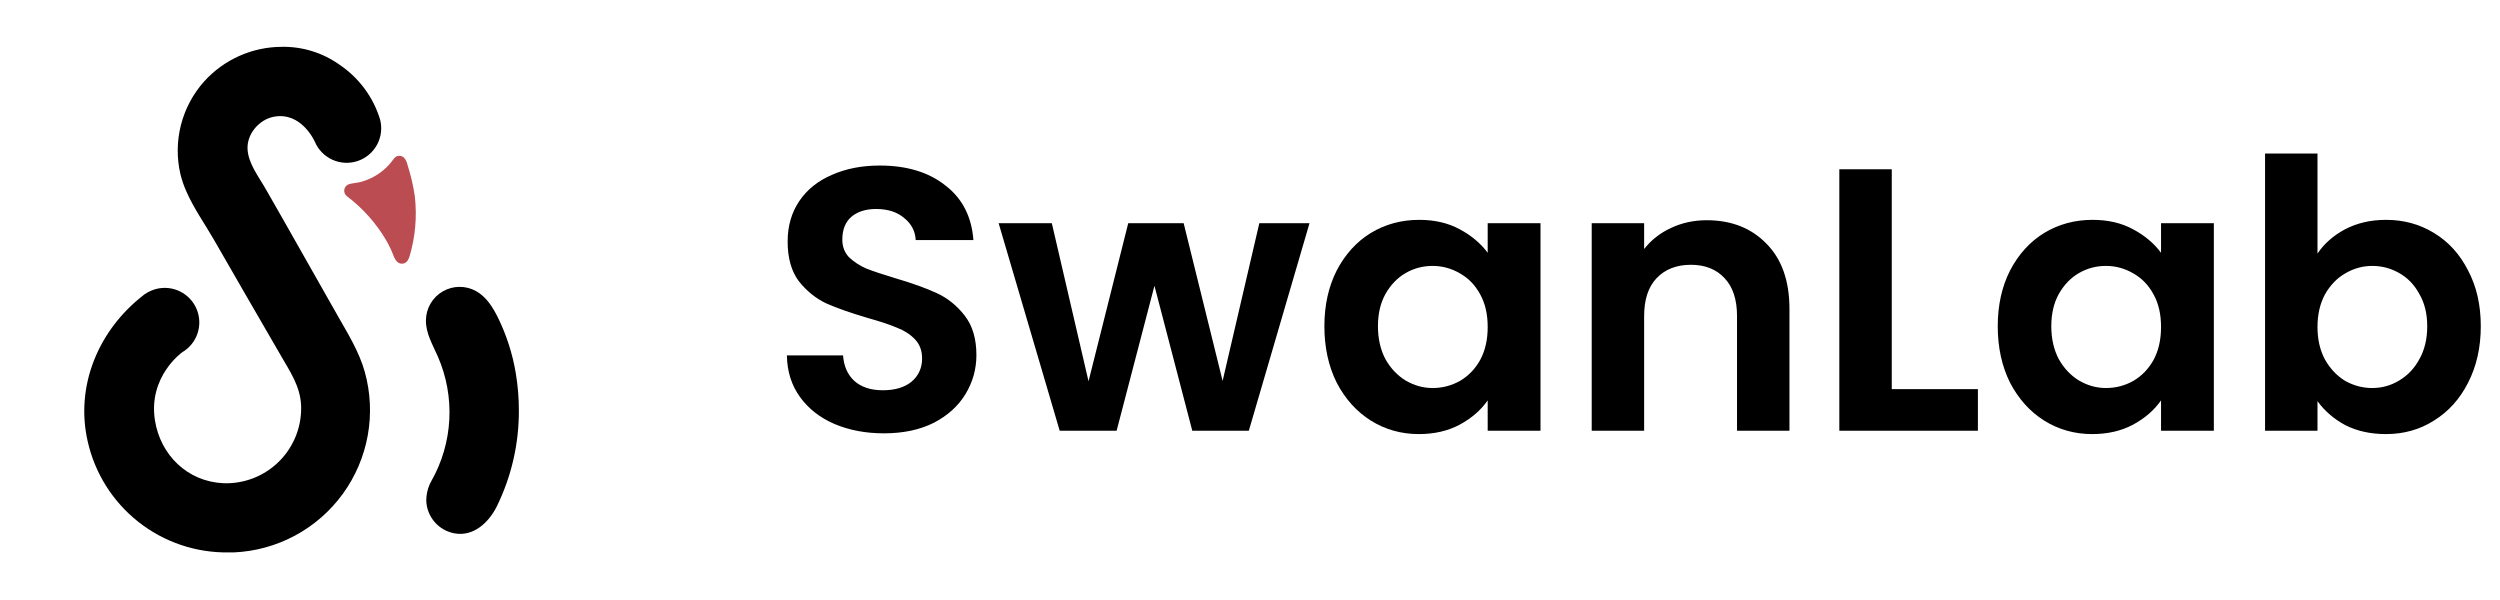
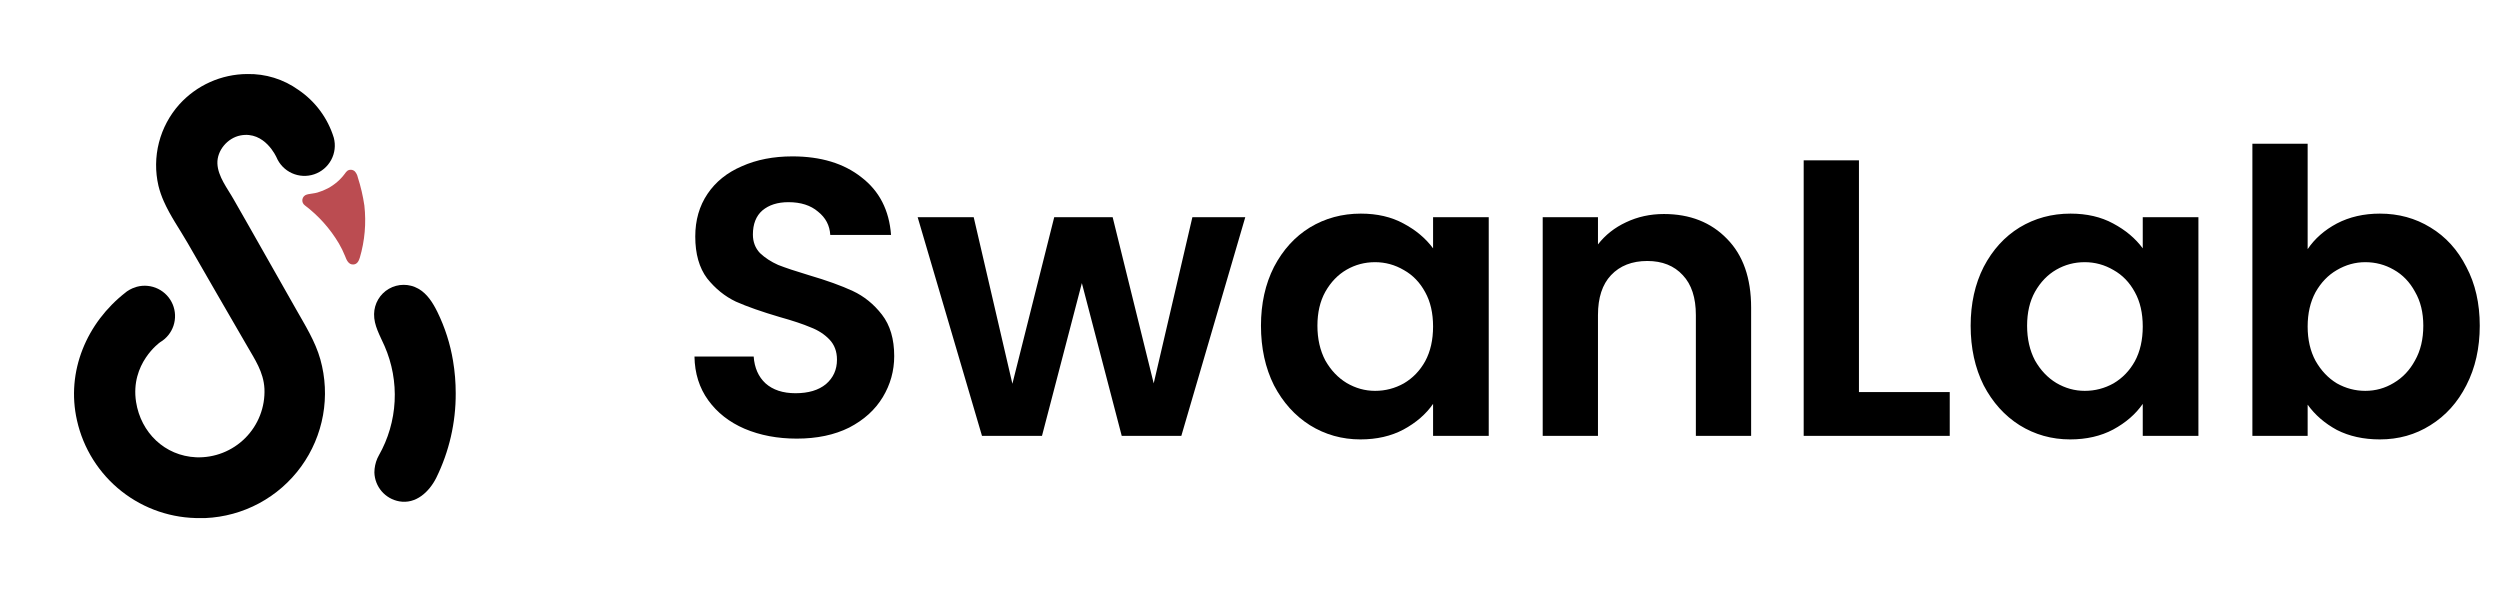
- <svg xmlns="http://www.w3.org/2000/svg" width="267" height="64" viewBox="0 0 267 64" fill="none">
-   <path d="M16.14 31.044C15.891 31.152 15.653 31.284 15.429 31.437L15.357 31.496C15.329 31.514 15.303 31.535 15.279 31.558C10.546 35.239 8.012 41.173 9.361 47.12C10.123 50.531 12.037 53.574 14.781 55.738C17.525 57.901 20.931 59.053 24.425 58.998H24.959C27.25 58.9 29.489 58.285 31.509 57.2C33.528 56.115 35.276 54.587 36.622 52.73C37.968 50.874 38.877 48.737 39.28 46.48C39.684 44.223 39.572 41.904 38.953 39.696C38.347 37.525 37.086 35.524 35.982 33.572C34.044 30.145 32.1 26.718 30.153 23.292C29.577 22.28 28.994 21.275 28.424 20.263C27.674 18.927 26.498 17.473 26.436 15.888C26.374 14.303 27.664 12.774 29.242 12.469C32.216 11.902 33.611 15.125 33.618 15.122C33.979 15.985 34.654 16.678 35.506 17.062C36.359 17.447 37.325 17.493 38.211 17.192C39.096 16.891 39.834 16.265 40.276 15.44C40.718 14.616 40.83 13.655 40.59 12.751C39.862 10.373 38.341 8.317 36.28 6.925C34.468 5.629 32.285 4.954 30.058 5.002C28.501 5.011 26.963 5.344 25.542 5.98C24.122 6.616 22.849 7.541 21.805 8.696C20.62 10.021 19.77 11.613 19.328 13.335C18.887 15.057 18.866 16.861 19.267 18.593C19.428 19.244 19.647 19.878 19.922 20.489C20.705 22.264 21.855 23.882 22.824 25.562C24.014 27.625 25.203 29.689 26.393 31.755C27.583 33.82 28.784 35.894 29.996 37.977C30.978 39.699 32.049 41.206 32.157 43.276C32.203 44.38 32.019 45.481 31.618 46.511C31.217 47.54 30.608 48.476 29.828 49.258C29.048 50.041 28.114 50.654 27.086 51.058C26.057 51.462 24.956 51.649 23.852 51.607C20.02 51.433 17.129 48.594 16.546 44.88C15.816 40.191 19.467 37.617 19.467 37.617C20.236 37.164 20.816 36.448 21.098 35.601C21.379 34.754 21.345 33.833 21 33.01C20.655 32.186 20.023 31.516 19.221 31.122C18.42 30.729 17.503 30.64 16.641 30.87C16.476 30.917 16.314 30.974 16.156 31.041" fill="black" />
-   <path d="M55.415 43.822C55.416 42.499 55.307 41.178 55.088 39.873C54.747 37.815 54.108 35.817 53.191 33.942C52.641 32.825 51.947 31.709 50.86 31.1C50.315 30.793 49.7 30.633 49.075 30.636C48.451 30.638 47.837 30.803 47.295 31.115C46.754 31.427 46.302 31.874 45.986 32.412C45.669 32.951 45.498 33.563 45.489 34.188C45.459 35.567 46.206 36.808 46.763 38.078C47.688 40.196 48.107 42.5 47.987 44.808C47.866 47.116 47.21 49.364 46.069 51.374C45.999 51.494 45.936 51.617 45.882 51.744C45.65 52.285 45.529 52.866 45.525 53.454C45.549 54.297 45.863 55.106 46.413 55.745C46.964 56.385 47.718 56.815 48.548 56.964C50.581 57.328 52.196 55.802 53.051 54.099C54.622 50.902 55.431 47.385 55.415 43.822Z" fill="black" />
-   <path d="M37.498 19.611C37.431 19.624 37.364 19.641 37.299 19.661C37.165 19.698 37.044 19.773 36.951 19.876C36.857 19.979 36.795 20.106 36.771 20.243C36.747 20.38 36.762 20.521 36.815 20.65C36.868 20.779 36.956 20.89 37.069 20.971C38.735 22.23 40.14 23.802 41.206 25.598C41.495 26.091 41.747 26.606 41.959 27.137C42.136 27.596 42.371 28.195 42.967 28.162C43.432 28.139 43.622 27.743 43.75 27.347C44.358 25.286 44.547 23.125 44.307 20.99C44.136 19.827 43.868 18.68 43.508 17.561C43.453 17.291 43.326 17.039 43.141 16.834C43.023 16.727 42.873 16.661 42.714 16.646C42.555 16.632 42.396 16.669 42.26 16.753C42.131 16.857 42.02 16.982 41.932 17.123C41.387 17.857 40.686 18.462 39.879 18.894C39.472 19.11 39.044 19.284 38.602 19.412C38.232 19.52 37.855 19.536 37.498 19.611Z" fill="#BB4C51" />
-   <path d="M94.4 46.28C92.453 46.28 90.693 45.947 89.12 45.28C87.573 44.613 86.347 43.653 85.44 42.4C84.533 41.147 84.067 39.667 84.04 37.96H90.04C90.12 39.107 90.52 40.013 91.24 40.68C91.987 41.347 93 41.68 94.28 41.68C95.587 41.68 96.613 41.373 97.36 40.76C98.107 40.12 98.48 39.293 98.48 38.28C98.48 37.453 98.227 36.773 97.72 36.24C97.213 35.707 96.573 35.293 95.8 35C95.053 34.68 94.013 34.333 92.68 33.96C90.867 33.427 89.387 32.907 88.24 32.4C87.12 31.867 86.147 31.08 85.32 30.04C84.52 28.973 84.12 27.56 84.12 25.8C84.12 24.147 84.533 22.707 85.36 21.48C86.187 20.253 87.347 19.32 88.84 18.68C90.333 18.013 92.04 17.68 93.96 17.68C96.84 17.68 99.173 18.387 100.96 19.8C102.773 21.187 103.773 23.133 103.96 25.64H97.8C97.747 24.68 97.333 23.893 96.56 23.28C95.813 22.64 94.813 22.32 93.56 22.32C92.467 22.32 91.587 22.6 90.92 23.16C90.28 23.72 89.96 24.533 89.96 25.6C89.96 26.347 90.2 26.973 90.68 27.48C91.187 27.96 91.8 28.36 92.52 28.68C93.267 28.973 94.307 29.32 95.64 29.72C97.453 30.253 98.933 30.787 100.08 31.32C101.227 31.853 102.213 32.653 103.04 33.72C103.867 34.787 104.28 36.187 104.28 37.92C104.28 39.413 103.893 40.8 103.12 42.08C102.347 43.36 101.213 44.387 99.72 45.16C98.227 45.907 96.453 46.28 94.4 46.28ZM139.855 23.84L133.375 46H127.335L123.295 30.52L119.255 46H113.175L106.655 23.84H112.335L116.255 40.72L120.495 23.84H126.415L130.575 40.68L134.495 23.84H139.855ZM182.274 23.52C184.914 23.52 187.048 24.36 188.674 26.04C190.301 27.693 191.114 30.013 191.114 33V46H185.514V33.76C185.514 32 185.074 30.653 184.194 29.72C183.314 28.76 182.114 28.28 180.594 28.28C179.048 28.28 177.821 28.76 176.914 29.72C176.034 30.653 175.594 32 175.594 33.76V46H169.994V23.84H175.594V26.6C176.341 25.64 177.288 24.893 178.434 24.36C179.608 23.8 180.888 23.52 182.274 23.52ZM202.04 41.56H211.24V46H196.44V18.08H202.04V41.56ZM213.359 34.84C213.359 32.6 213.799 30.613 214.679 28.88C215.586 27.147 216.799 25.813 218.319 24.88C219.866 23.947 221.586 23.48 223.479 23.48C225.132 23.48 226.572 23.813 227.799 24.48C229.052 25.147 230.052 25.987 230.799 27V23.84H236.439V46H230.799V42.76C230.079 43.8 229.079 44.667 227.799 45.36C226.546 46.027 225.092 46.36 223.439 46.36C221.572 46.36 219.866 45.88 218.319 44.92C216.799 43.96 215.586 42.613 214.679 40.88C213.799 39.12 213.359 37.107 213.359 34.84ZM230.799 34.92C230.799 33.56 230.532 32.4 229.999 31.44C229.466 30.453 228.746 29.707 227.839 29.2C226.932 28.667 225.959 28.4 224.919 28.4C223.879 28.4 222.919 28.653 222.039 29.16C221.159 29.667 220.439 30.413 219.879 31.4C219.346 32.36 219.079 33.507 219.079 34.84C219.079 36.173 219.346 37.347 219.879 38.36C220.439 39.347 221.159 40.107 222.039 40.64C222.946 41.173 223.906 41.44 224.919 41.44C225.959 41.44 226.932 41.187 227.839 40.68C228.746 40.147 229.466 39.4 229.999 38.44C230.532 37.453 230.799 36.28 230.799 34.92ZM247.508 27.08C248.228 26.013 249.215 25.147 250.468 24.48C251.748 23.813 253.202 23.48 254.828 23.48C256.722 23.48 258.428 23.947 259.948 24.88C261.495 25.813 262.708 27.147 263.588 28.88C264.495 30.587 264.948 32.573 264.948 34.84C264.948 37.107 264.495 39.12 263.588 40.88C262.708 42.613 261.495 43.96 259.948 44.92C258.428 45.88 256.722 46.36 254.828 46.36C253.175 46.36 251.722 46.04 250.468 45.4C249.242 44.733 248.255 43.88 247.508 42.84V46H241.908V16.4H247.508V27.08ZM259.228 34.84C259.228 33.507 258.948 32.36 258.388 31.4C257.855 30.413 257.135 29.667 256.228 29.16C255.348 28.653 254.388 28.4 253.348 28.4C252.335 28.4 251.375 28.667 250.468 29.2C249.588 29.707 248.868 30.453 248.308 31.44C247.775 32.427 247.508 33.587 247.508 34.92C247.508 36.253 247.775 37.413 248.308 38.4C248.868 39.387 249.588 40.147 250.468 40.68C251.375 41.187 252.335 41.44 253.348 41.44C254.388 41.44 255.348 41.173 256.228 40.64C257.135 40.107 257.855 39.347 258.388 38.36C258.948 37.373 259.228 36.2 259.228 34.84Z" fill="black" />
-   <path d="M141.445 34.84C141.445 32.6 141.885 30.613 142.765 28.88C143.672 27.147 144.885 25.813 146.405 24.88C147.952 23.947 149.672 23.48 151.565 23.48C153.218 23.48 154.658 23.813 155.885 24.48C157.138 25.147 158.138 25.987 158.885 27V23.84H164.525V46H158.885V42.76C158.165 43.8 157.165 44.667 155.885 45.36C154.632 46.027 153.178 46.36 151.525 46.36C149.658 46.36 147.952 45.88 146.405 44.92C144.885 43.96 143.672 42.613 142.765 40.88C141.885 39.12 141.445 37.107 141.445 34.84ZM158.885 34.92C158.885 33.56 158.618 32.4 158.085 31.44C157.552 30.453 156.832 29.707 155.925 29.2C155.018 28.667 154.045 28.4 153.005 28.4C151.965 28.4 151.005 28.653 150.125 29.16C149.245 29.667 148.525 30.413 147.965 31.4C147.432 32.36 147.165 33.507 147.165 34.84C147.165 36.173 147.432 37.347 147.965 38.36C148.525 39.347 149.245 40.107 150.125 40.64C151.032 41.173 151.992 41.44 153.005 41.44C154.045 41.44 155.018 41.187 155.925 40.68C156.832 40.147 157.552 39.4 158.085 38.44C158.618 37.453 158.885 36.28 158.885 34.92Z" fill="black" />
+ <svg xmlns="http://www.w3.org/2000/svg" width="304" height="72" viewBox="0 0 304 72" fill="none">
+   <path d="M16.14 35.044C15.891 35.152 15.653 35.284 15.429 35.437L15.357 35.496C15.329 35.514 15.303 35.535 15.279 35.558C10.546 39.239 8.012 45.173 9.361 51.12C10.123 54.531 12.037 57.574 14.781 59.738C17.525 61.901 20.931 63.053 24.425 62.998H24.959C27.25 62.9 29.489 62.285 31.509 61.2C33.528 60.115 35.276 58.587 36.622 56.73C37.968 54.874 38.877 52.737 39.28 50.48C39.684 48.223 39.572 45.904 38.953 43.696C38.347 41.525 37.086 39.524 35.982 37.572C34.044 34.145 32.1 30.718 30.153 27.292C29.577 26.28 28.994 25.275 28.424 24.263C27.674 22.927 26.498 21.473 26.436 19.888C26.374 18.303 27.664 16.774 29.242 16.469C32.216 15.902 33.611 19.125 33.618 19.122C33.979 19.985 34.654 20.678 35.506 21.062C36.359 21.447 37.325 21.493 38.211 21.192C39.096 20.891 39.834 20.265 40.276 19.44C40.718 18.616 40.83 17.655 40.59 16.751C39.862 14.373 38.341 12.317 36.28 10.925C34.468 9.629 32.285 8.954 30.058 9.002C28.501 9.011 26.963 9.344 25.542 9.98C24.122 10.616 22.849 11.541 21.805 12.696C20.62 14.021 19.77 15.613 19.328 17.335C18.887 19.057 18.866 20.861 19.267 22.593C19.428 23.244 19.647 23.878 19.922 24.489C20.705 26.264 21.855 27.882 22.824 29.562C24.014 31.625 25.203 33.689 26.393 35.755C27.583 37.82 28.784 39.894 29.996 41.977C30.978 43.699 32.049 45.206 32.157 47.276C32.203 48.38 32.019 49.481 31.618 50.511C31.217 51.54 30.608 52.476 29.828 53.258C29.048 54.041 28.114 54.654 27.086 55.058C26.057 55.462 24.956 55.649 23.852 55.607C20.02 55.433 17.129 52.594 16.546 48.88C15.816 44.191 19.467 41.617 19.467 41.617C20.236 41.164 20.816 40.448 21.098 39.601C21.379 38.754 21.345 37.833 21 37.01C20.655 36.186 20.023 35.516 19.221 35.122C18.42 34.729 17.503 34.639 16.641 34.87C16.476 34.917 16.314 34.974 16.156 35.041" fill="black" />
+   <path d="M55.415 47.822C55.416 46.499 55.307 45.178 55.088 43.873C54.747 41.815 54.108 39.817 53.191 37.942C52.641 36.825 51.947 35.709 50.86 35.1C50.315 34.793 49.7 34.633 49.075 34.636C48.451 34.638 47.837 34.803 47.295 35.115C46.754 35.426 46.302 35.874 45.986 36.412C45.669 36.951 45.498 37.563 45.489 38.188C45.459 39.567 46.206 40.808 46.763 42.078C47.688 44.196 48.107 46.5 47.987 48.808C47.866 51.116 47.21 53.364 46.069 55.374C45.999 55.494 45.936 55.617 45.882 55.744C45.65 56.285 45.529 56.866 45.525 57.454C45.549 58.297 45.863 59.106 46.413 59.745C46.964 60.385 47.718 60.815 48.548 60.964C50.581 61.328 52.196 59.802 53.051 58.099C54.622 54.902 55.431 51.385 55.415 47.822Z" fill="black" />
+   <path d="M37.498 23.611C37.431 23.624 37.364 23.641 37.299 23.661C37.165 23.698 37.044 23.773 36.951 23.876C36.857 23.979 36.795 24.106 36.771 24.243C36.747 24.38 36.762 24.521 36.815 24.65C36.868 24.779 36.956 24.89 37.069 24.971C38.735 26.23 40.14 27.802 41.206 29.598C41.495 30.091 41.747 30.606 41.959 31.137C42.136 31.596 42.371 32.195 42.967 32.162C43.432 32.139 43.622 31.743 43.75 31.347C44.358 29.286 44.547 27.125 44.307 24.99C44.136 23.827 43.868 22.68 43.508 21.561C43.453 21.291 43.326 21.039 43.141 20.834C43.023 20.727 42.873 20.661 42.714 20.646C42.555 20.632 42.396 20.669 42.26 20.753C42.131 20.857 42.02 20.982 41.932 21.123C41.387 21.857 40.686 22.462 39.879 22.894C39.472 23.11 39.044 23.284 38.602 23.412C38.232 23.52 37.855 23.536 37.498 23.611Z" fill="#BB4C51" />
+   <path d="M96.88 53.336C94.544 53.336 92.432 52.936 90.544 52.136C88.688 51.336 87.216 50.184 86.128 48.68C85.04 47.176 84.48 45.4 84.448 43.352H91.648C91.744 44.728 92.224 45.816 93.088 46.616C93.984 47.416 95.2 47.816 96.736 47.816C98.304 47.816 99.536 47.448 100.432 46.712C101.328 45.944 101.776 44.952 101.776 43.736C101.776 42.744 101.472 41.928 100.864 41.288C100.256 40.648 99.488 40.152 98.56 39.8C97.664 39.416 96.416 39 94.816 38.552C92.64 37.912 90.864 37.288 89.488 36.68C88.144 36.04 86.976 35.096 85.984 33.848C85.024 32.568 84.544 30.872 84.544 28.76C84.544 26.776 85.04 25.048 86.032 23.576C87.024 22.104 88.416 20.984 90.208 20.216C92 19.416 94.048 19.016 96.352 19.016C99.808 19.016 102.608 19.864 104.752 21.56C106.928 23.224 108.128 25.56 108.352 28.568H100.96C100.896 27.416 100.4 26.472 99.472 25.736C98.576 24.968 97.376 24.584 95.872 24.584C94.56 24.584 93.504 24.92 92.704 25.592C91.936 26.264 91.552 27.24 91.552 28.52C91.552 29.416 91.84 30.168 92.416 30.776C93.024 31.352 93.76 31.832 94.624 32.216C95.52 32.568 96.768 32.984 98.368 33.464C100.544 34.104 102.32 34.744 103.696 35.384C105.072 36.024 106.256 36.984 107.248 38.264C108.24 39.544 108.736 41.224 108.736 43.304C108.736 45.096 108.272 46.76 107.344 48.296C106.416 49.832 105.056 51.064 103.264 51.992C101.472 52.888 99.344 53.336 96.88 53.336ZM151.426 26.408L143.65 53H136.402L131.554 34.424L126.706 53H119.41L111.586 26.408H118.402L123.106 46.664L128.194 26.408H135.298L140.29 46.616L144.994 26.408H151.426ZM202.329 26.024C205.497 26.024 208.057 27.032 210.009 29.048C211.961 31.032 212.937 33.816 212.937 37.4V53H206.217V38.312C206.217 36.2 205.689 34.584 204.633 33.464C203.577 32.312 202.137 31.736 200.313 31.736C198.457 31.736 196.985 32.312 195.897 33.464C194.841 34.584 194.313 36.2 194.313 38.312V53H187.593V26.408H194.313V29.72C195.209 28.568 196.345 27.672 197.721 27.032C199.129 26.36 200.665 26.024 202.329 26.024ZM226.048 47.672H237.088V53H219.328V19.496H226.048V47.672ZM239.631 39.608C239.631 36.92 240.159 34.536 241.215 32.456C242.303 30.376 243.759 28.776 245.583 27.656C247.439 26.536 249.503 25.976 251.775 25.976C253.759 25.976 255.487 26.376 256.959 27.176C258.463 27.976 259.663 28.984 260.559 30.2V26.408H267.327V53H260.559V49.112C259.695 50.36 258.495 51.4 256.959 52.232C255.455 53.032 253.711 53.432 251.727 53.432C249.487 53.432 247.439 52.856 245.583 51.704C243.759 50.552 242.303 48.936 241.215 46.856C240.159 44.744 239.631 42.328 239.631 39.608ZM260.559 39.704C260.559 38.072 260.239 36.68 259.599 35.528C258.959 34.344 258.095 33.448 257.007 32.84C255.919 32.2 254.751 31.88 253.503 31.88C252.255 31.88 251.103 32.184 250.047 32.792C248.991 33.4 248.127 34.296 247.455 35.48C246.815 36.632 246.495 38.008 246.495 39.608C246.495 41.208 246.815 42.616 247.455 43.832C248.127 45.016 248.991 45.928 250.047 46.568C251.135 47.208 252.287 47.528 253.503 47.528C254.751 47.528 255.919 47.224 257.007 46.616C258.095 45.976 258.959 45.08 259.599 43.928C260.239 42.744 260.559 41.336 260.559 39.704ZM280.61 30.296C281.474 29.016 282.658 27.976 284.162 27.176C285.698 26.376 287.442 25.976 289.394 25.976C291.666 25.976 293.714 26.536 295.538 27.656C297.394 28.776 298.85 30.376 299.906 32.456C300.994 34.504 301.538 36.888 301.538 39.608C301.538 42.328 300.994 44.744 299.906 46.856C298.85 48.936 297.394 50.552 295.538 51.704C293.714 52.856 291.666 53.432 289.394 53.432C287.41 53.432 285.666 53.048 284.162 52.28C282.69 51.48 281.506 50.456 280.61 49.208V53H273.89V17.48H280.61V30.296ZM294.674 39.608C294.674 38.008 294.338 36.632 293.666 35.48C293.026 34.296 292.162 33.4 291.074 32.792C290.018 32.184 288.866 31.88 287.618 31.88C286.402 31.88 285.25 32.2 284.162 32.84C283.106 33.448 282.242 34.344 281.57 35.528C280.93 36.712 280.61 38.104 280.61 39.704C280.61 41.304 280.93 42.696 281.57 43.88C282.242 45.064 283.106 45.976 284.162 46.616C285.25 47.224 286.402 47.528 287.618 47.528C288.866 47.528 290.018 47.208 291.074 46.568C292.162 45.928 293.026 45.016 293.666 43.832C294.338 42.648 294.674 41.24 294.674 39.608Z" fill="black" />
+   <path d="M153.334 39.608C153.334 36.92 153.862 34.536 154.918 32.456C156.006 30.376 157.462 28.776 159.286 27.656C161.142 26.536 163.206 25.976 165.478 25.976C167.462 25.976 169.19 26.376 170.662 27.176C172.166 27.976 173.366 28.984 174.262 30.2V26.408H181.03V53H174.262V49.112C173.398 50.36 172.198 51.4 170.662 52.232C169.158 53.032 167.414 53.432 165.43 53.432C163.19 53.432 161.142 52.856 159.286 51.704C157.462 50.552 156.006 48.936 154.918 46.856C153.862 44.744 153.334 42.328 153.334 39.608ZM174.262 39.704C174.262 38.072 173.942 36.68 173.302 35.528C172.662 34.344 171.798 33.448 170.71 32.84C169.622 32.2 168.454 31.88 167.206 31.88C165.958 31.88 164.806 32.184 163.75 32.792C162.694 33.4 161.83 34.296 161.158 35.48C160.518 36.632 160.198 38.008 160.198 39.608C160.198 41.208 160.518 42.616 161.158 43.832C161.83 45.016 162.694 45.928 163.75 46.568C164.838 47.208 165.99 47.528 167.206 47.528C168.454 47.528 169.622 47.224 170.71 46.616C171.798 45.976 172.662 45.08 173.302 43.928C173.942 42.744 174.262 41.336 174.262 39.704Z" fill="black" />
</svg>
